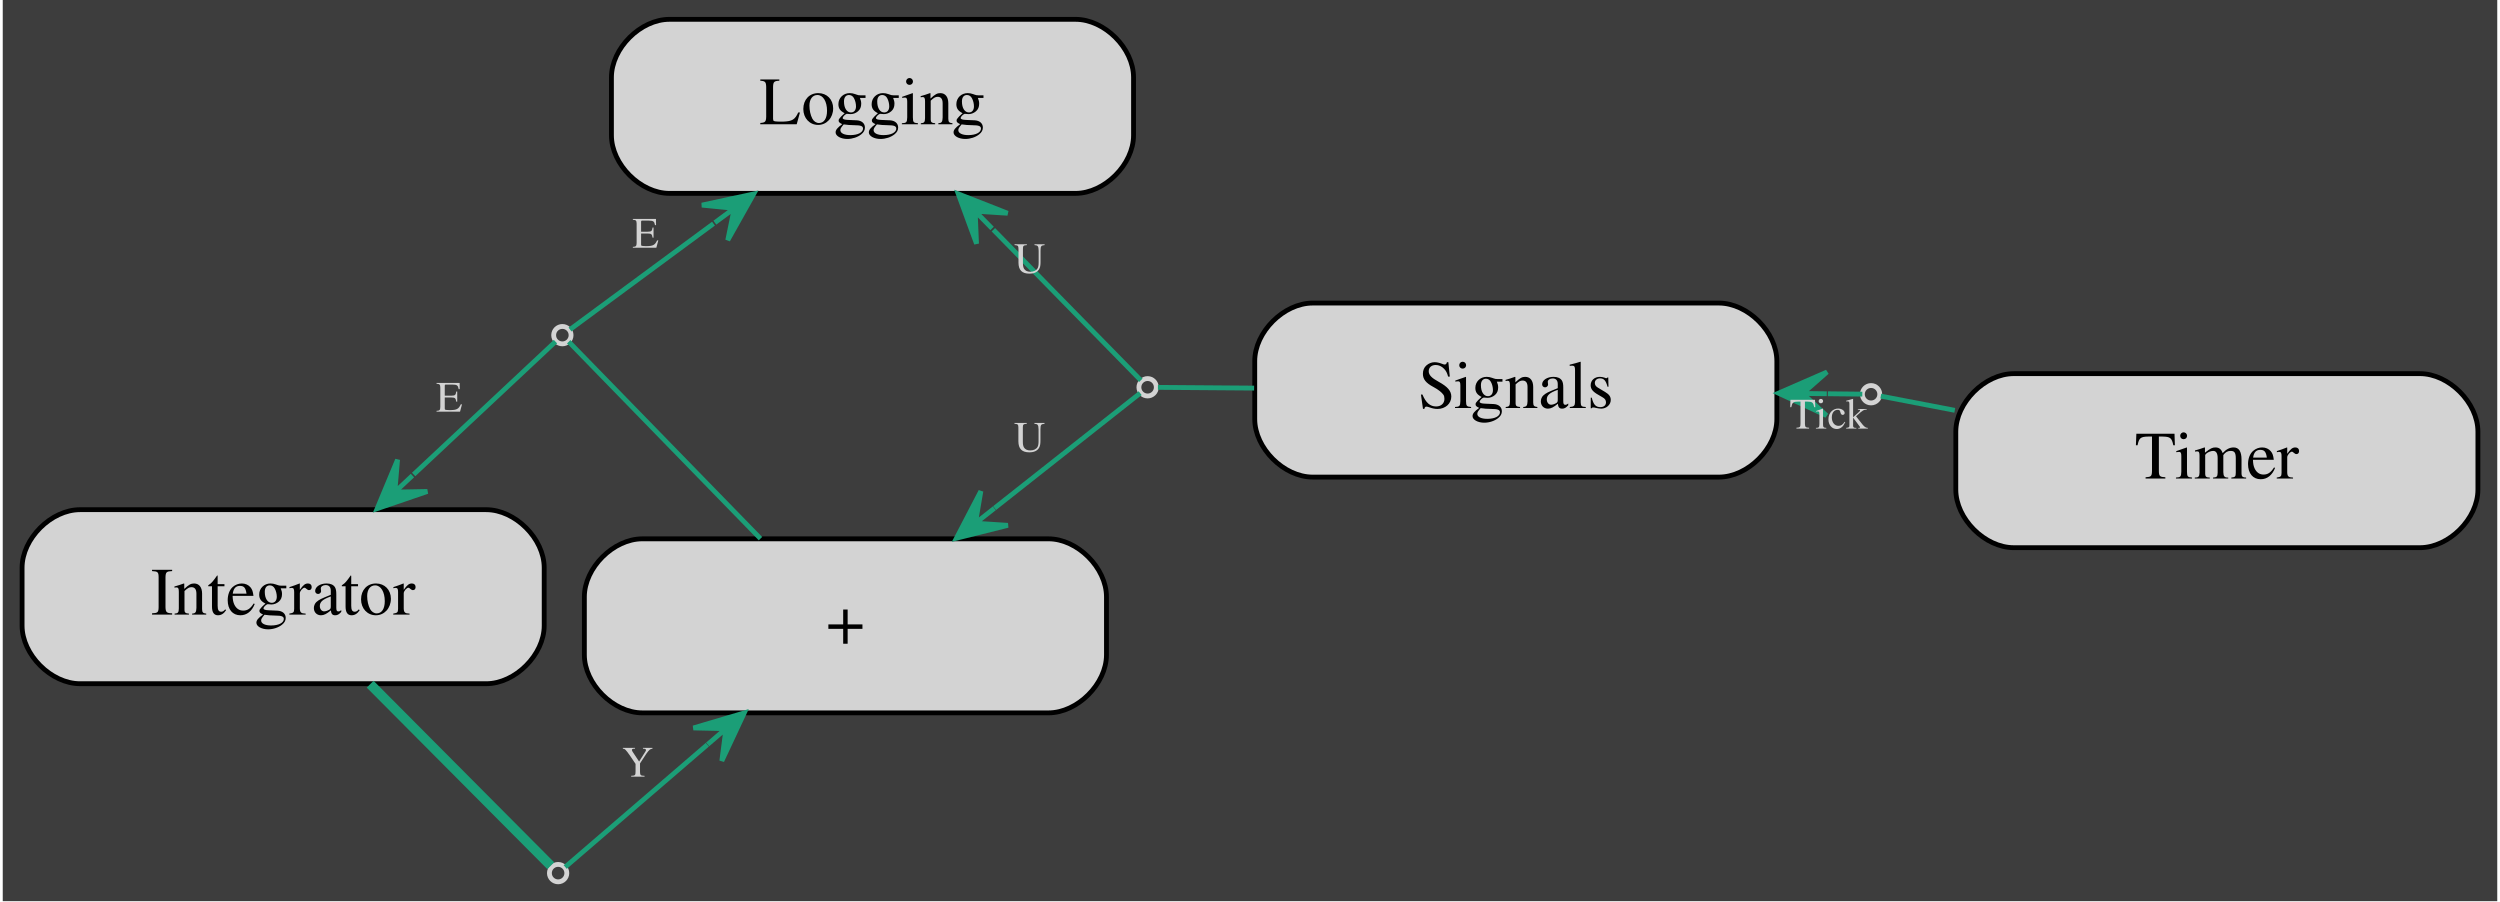
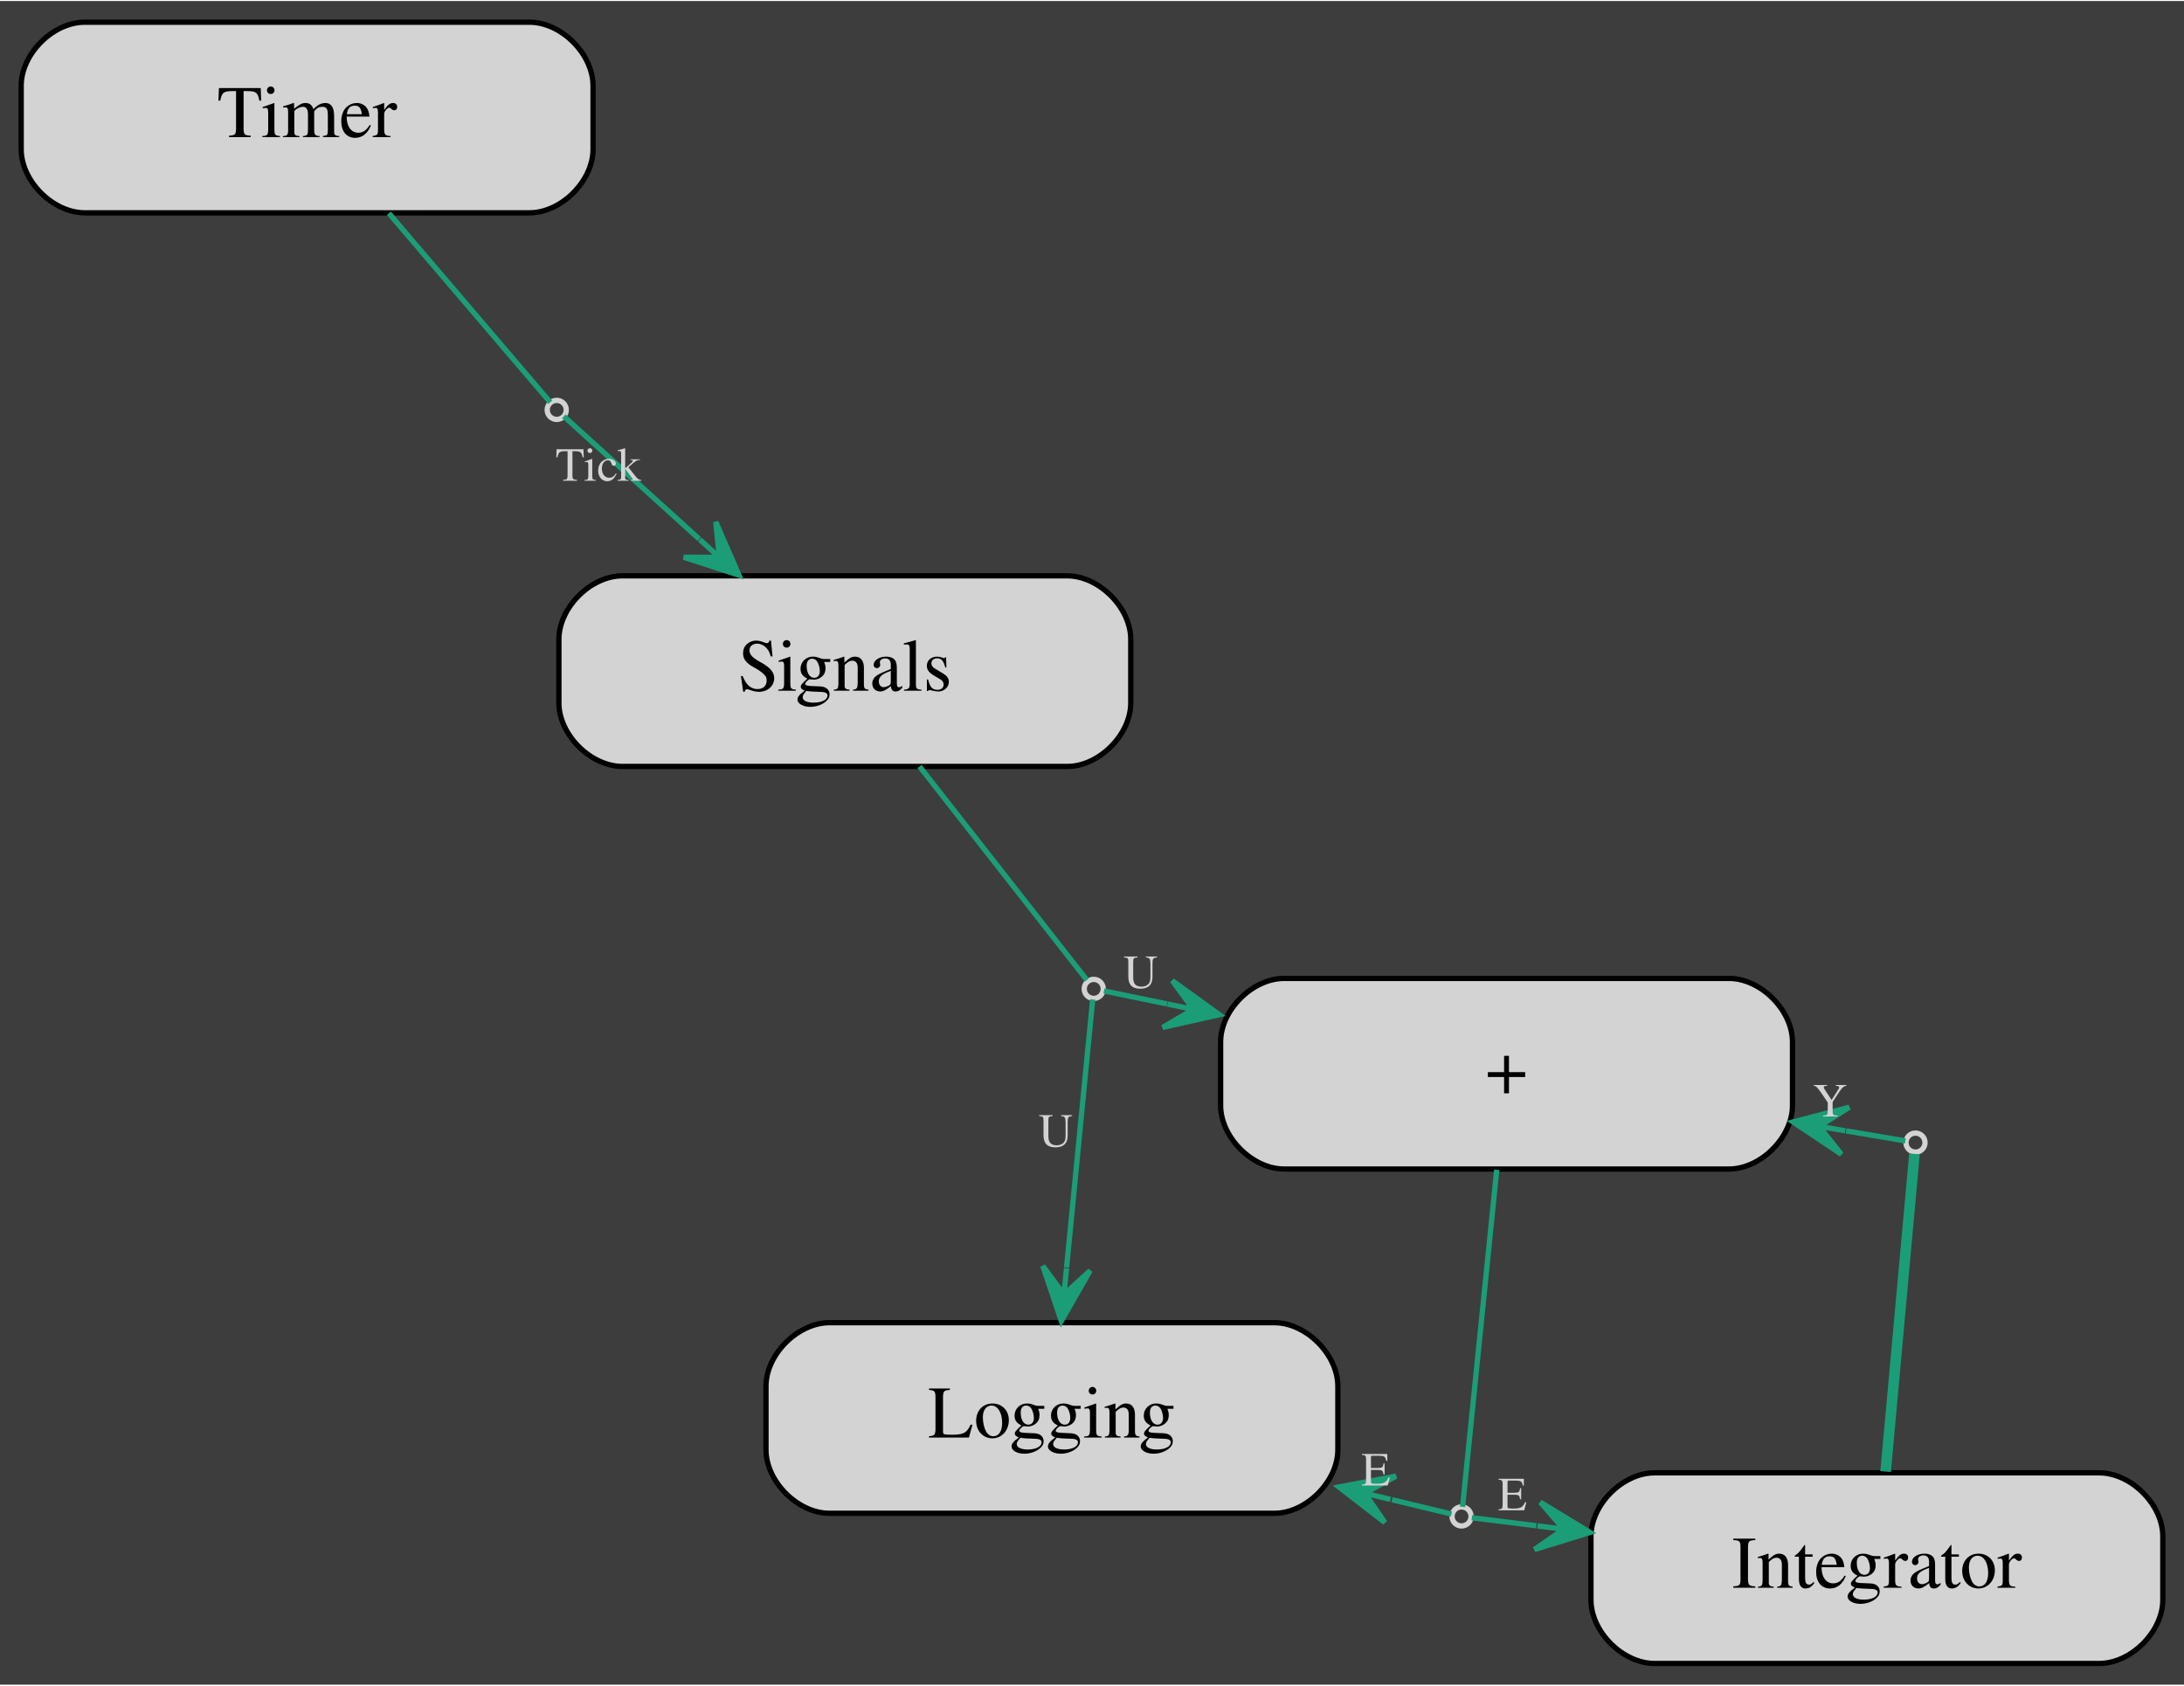
- <svg xmlns="http://www.w3.org/2000/svg" width="516pt" height="186pt" viewBox="0.00 0.00 516.00 186.41">
-   <g id="graph0" class="graph" transform="scale(1 1) rotate(0) translate(4 182.41)">
-     <polygon fill="#3d3d3d" stroke="transparent" points="-4,4 -4,-182.41 512,-182.41 512,4 -4,4" />
+ <svg xmlns="http://www.w3.org/2000/svg" width="412pt" height="318pt" viewBox="0.00 0.00 412.46 317.97">
+   <g id="graph0" class="graph" transform="scale(1 1) rotate(0) translate(4 313.97)">
+     <polygon fill="#3d3d3d" stroke="transparent" points="-4,4 -4,-313.97 408.46,-313.97 408.46,4 -4,4" />
    <g id="node1" class="node">
-       <path fill="lightgray" stroke="black" d="M496,-105.12C496,-105.12 412,-105.12 412,-105.12 406,-105.12 400,-99.12 400,-93.12 400,-93.12 400,-81.12 400,-81.12 400,-75.12 406,-69.12 412,-69.12 412,-69.12 496,-69.12 496,-69.12 502,-69.12 508,-75.12 508,-81.12 508,-81.12 508,-93.12 508,-93.12 508,-99.12 502,-105.12 496,-105.12" />
-       <text text-anchor="middle" x="454" y="-83.42" font-family="Times,serif" font-size="14.00">Timer</text>
+       <path fill="lightgray" stroke="black" d="M96,-309.97C96,-309.97 12,-309.97 12,-309.97 6,-309.97 0,-303.97 0,-297.97 0,-297.97 0,-285.97 0,-285.97 0,-279.97 6,-273.97 12,-273.97 12,-273.97 96,-273.97 96,-273.97 102,-273.97 108,-279.97 108,-285.97 108,-285.97 108,-297.97 108,-297.97 108,-303.97 102,-309.97 96,-309.97" />
+       <text text-anchor="middle" x="54" y="-288.27" font-family="Times,serif" font-size="14.00">Timer</text>
    </g>
    <g id="node6" class="node">
-       <ellipse fill="#3d3d3d" stroke="lightgray" cx="382.47" cy="-100.86" rx="1.8" ry="1.8" />
+       <ellipse fill="#3d3d3d" stroke="lightgray" cx="101.14" cy="-236.75" rx="1.8" ry="1.8" />
    </g>
    <g id="edge1" class="edge">
-       <path fill="none" stroke="#1b9e77" d="M399.79,-97.53C392.93,-98.85 387.32,-99.93 384.48,-100.47" />
+       <path fill="none" stroke="#1b9e77" d="M69.44,-273.89C81.04,-260.3 95.63,-243.2 99.91,-238.19" />
    </g>
    <g id="node2" class="node">
-       <path fill="lightgray" stroke="black" d="M350.98,-119.72C350.98,-119.72 266.98,-119.72 266.98,-119.72 260.98,-119.72 254.98,-113.72 254.98,-107.72 254.98,-107.72 254.98,-95.72 254.98,-95.72 254.98,-89.72 260.98,-83.72 266.98,-83.72 266.98,-83.72 350.98,-83.72 350.98,-83.72 356.98,-83.72 362.98,-89.72 362.98,-95.72 362.98,-95.72 362.98,-107.72 362.98,-107.72 362.98,-113.72 356.98,-119.72 350.98,-119.72" />
-       <text text-anchor="middle" x="308.98" y="-98.02" font-family="Times,serif" font-size="14.00">Signals</text>
+       <path fill="lightgray" stroke="black" d="M197.55,-205.41C197.55,-205.41 113.55,-205.41 113.55,-205.41 107.55,-205.41 101.55,-199.41 101.55,-193.41 101.55,-193.41 101.55,-181.41 101.55,-181.41 101.55,-175.41 107.55,-169.41 113.55,-169.41 113.55,-169.41 197.55,-169.41 197.55,-169.41 203.55,-169.41 209.55,-175.41 209.55,-181.41 209.55,-181.41 209.55,-193.41 209.55,-193.41 209.55,-199.41 203.55,-205.41 197.55,-205.41" />
+       <text text-anchor="middle" x="155.55" y="-183.71" font-family="Times,serif" font-size="14.00">Signals</text>
    </g>
    <g id="node7" class="node">
-       <ellipse fill="#3d3d3d" stroke="lightgray" cx="232.82" cy="-102.3" rx="1.8" ry="1.8" />
+       <ellipse fill="#3d3d3d" stroke="lightgray" cx="202.56" cy="-127.4" rx="1.8" ry="1.8" />
    </g>
    <g id="edge2" class="edge">
-       <path fill="none" stroke="#1b9e77" d="M254.85,-102.13C245.94,-102.2 238.46,-102.26 234.95,-102.28" />
+       <path fill="none" stroke="#1b9e77" d="M169.66,-169.41C181.34,-154.49 196.73,-134.84 201.26,-129.07" />
    </g>
    <g id="node3" class="node">
-       <path fill="lightgray" stroke="black" d="M212.31,-70.95C212.31,-70.95 128.31,-70.95 128.31,-70.95 122.31,-70.95 116.31,-64.95 116.31,-58.95 116.31,-58.95 116.31,-46.95 116.31,-46.95 116.31,-40.95 122.31,-34.95 128.31,-34.95 128.31,-34.95 212.31,-34.95 212.31,-34.95 218.31,-34.95 224.31,-40.95 224.31,-46.95 224.31,-46.95 224.31,-58.95 224.31,-58.95 224.31,-64.95 218.31,-70.95 212.31,-70.95" />
-       <text text-anchor="middle" x="170.31" y="-49.25" font-family="Times,serif" font-size="14.00">+</text>
+       <path fill="lightgray" stroke="black" d="M322.52,-129.38C322.52,-129.38 238.52,-129.38 238.52,-129.38 232.52,-129.38 226.52,-123.38 226.52,-117.38 226.52,-117.38 226.52,-105.38 226.52,-105.38 226.52,-99.38 232.52,-93.38 238.52,-93.38 238.52,-93.38 322.52,-93.38 322.52,-93.38 328.52,-93.38 334.52,-99.38 334.52,-105.38 334.52,-105.38 334.52,-117.38 334.52,-117.38 334.52,-123.38 328.52,-129.38 322.52,-129.38" />
+       <text text-anchor="middle" x="280.52" y="-107.68" font-family="Times,serif" font-size="14.00">+</text>
    </g>
    <g id="node8" class="node">
-       <ellipse fill="#3d3d3d" stroke="lightgray" cx="111.76" cy="-113.08" rx="1.8" ry="1.8" />
+       <ellipse fill="#3d3d3d" stroke="lightgray" cx="272.02" cy="-27.77" rx="1.8" ry="1.8" />
    </g>
    <g id="edge3" class="edge">
-       <path fill="none" stroke="#1b9e77" d="M152.74,-70.99C137.92,-86.21 118.3,-106.36 113.08,-111.72" />
+       <path fill="none" stroke="#1b9e77" d="M278.67,-93.24C276.49,-71.72 273.04,-37.73 272.21,-29.57" />
    </g>
    <g id="node4" class="node">
-       <path fill="lightgray" stroke="black" d="M96,-76.98C96,-76.98 12,-76.98 12,-76.98 6,-76.98 0,-70.98 0,-64.98 0,-64.98 0,-52.98 0,-52.98 0,-46.98 6,-40.98 12,-40.98 12,-40.98 96,-40.98 96,-40.98 102,-40.98 108,-46.98 108,-52.98 108,-52.98 108,-64.98 108,-64.98 108,-70.98 102,-76.98 96,-76.98" />
-       <text text-anchor="middle" x="54" y="-55.28" font-family="Times,serif" font-size="14.00">Integrator</text>
+       <path fill="lightgray" stroke="black" d="M392.46,-36C392.46,-36 308.46,-36 308.46,-36 302.46,-36 296.46,-30 296.46,-24 296.46,-24 296.46,-12 296.46,-12 296.46,-6 302.46,0 308.46,0 308.46,0 392.46,0 392.46,0 398.46,0 404.46,-6 404.46,-12 404.46,-12 404.46,-24 404.46,-24 404.46,-30 398.46,-36 392.46,-36" />
+       <text text-anchor="middle" x="350.46" y="-14.3" font-family="Times,serif" font-size="14.00">Integrator</text>
    </g>
    <g id="node9" class="node">
-       <ellipse fill="#3d3d3d" stroke="lightgray" cx="110.88" cy="-1.8" rx="1.8" ry="1.8" />
+       <ellipse fill="#3d3d3d" stroke="lightgray" cx="357.75" cy="-98.37" rx="1.8" ry="1.8" />
    </g>
    <g id="edge4" class="edge">
-       <path fill="none" stroke="#1b9e77" stroke-width="2" d="M72,-40.88C86.06,-26.75 104.08,-8.64 109.36,-3.33" />
+       <path fill="none" stroke="#1b9e77" stroke-width="2" d="M352.11,-36.24C353.96,-56.62 356.8,-87.86 357.56,-96.24" />
    </g>
    <g id="node5" class="node">
-       <path fill="lightgray" stroke="black" d="M217.91,-178.41C217.91,-178.41 133.91,-178.41 133.91,-178.41 127.91,-178.41 121.91,-172.41 121.91,-166.41 121.91,-166.41 121.91,-154.41 121.91,-154.41 121.91,-148.41 127.91,-142.41 133.91,-142.41 133.91,-142.41 217.91,-142.41 217.91,-142.41 223.91,-142.41 229.91,-148.41 229.91,-154.41 229.91,-154.41 229.91,-166.41 229.91,-166.41 229.91,-172.41 223.91,-178.41 217.91,-178.41" />
-       <text text-anchor="middle" x="175.91" y="-156.71" font-family="Times,serif" font-size="14.00">Logging</text>
+       <path fill="lightgray" stroke="black" d="M236.66,-64.36C236.66,-64.36 152.66,-64.36 152.66,-64.36 146.66,-64.36 140.66,-58.36 140.66,-52.36 140.66,-52.36 140.66,-40.36 140.66,-40.36 140.66,-34.36 146.66,-28.36 152.66,-28.36 152.66,-28.36 236.66,-28.36 236.66,-28.36 242.66,-28.36 248.66,-34.36 248.66,-40.36 248.66,-40.36 248.66,-52.36 248.66,-52.36 248.66,-58.36 242.66,-64.36 236.66,-64.36" />
+       <text text-anchor="middle" x="194.66" y="-42.66" font-family="Times,serif" font-size="14.00">Logging</text>
    </g>
    <g id="edge5" class="edge">
-       <path fill="none" stroke="#1b9e77" d="M380.66,-100.88C379.11,-100.9 376.64,-100.92 373.53,-100.96" />
-       <polygon fill="#1b9e77" stroke="#1b9e77" points="363.31,-101.08 373.25,-96.46 368.31,-101.02 373.31,-100.96 373.31,-100.96 373.31,-100.96 368.31,-101.02 373.36,-105.46 363.31,-101.08 363.31,-101.08" />
-       <text text-anchor="middle" x="373.67" y="-93.76" font-family="Times,serif" font-size="9.00" fill="lightgray">Tick</text>
+       <path fill="none" stroke="#1b9e77" d="M102.49,-235.53C106.21,-232.16 117.1,-222.28 128.06,-212.35" />
+       <polygon fill="#1b9e77" stroke="#1b9e77" points="135.56,-205.54 131.18,-215.59 131.86,-208.9 128.16,-212.26 128.16,-212.26 128.16,-212.26 131.86,-208.9 125.13,-208.92 135.56,-205.54 135.56,-205.54" />
+       <text text-anchor="middle" x="108.99" y="-223.37" font-family="Times,serif" font-size="9.00" fill="lightgray">Tick</text>
    </g>
    <g id="edge6" class="edge">
-       <path fill="none" stroke="#1b9e77" d="M231.28,-101.08C226.92,-97.64 214,-87.44 201.17,-77.31" />
-       <polygon fill="#1b9e77" stroke="#1b9e77" points="193.27,-71.08 203.91,-73.74 197.2,-74.18 201.12,-77.27 201.12,-77.27 201.12,-77.27 197.2,-74.18 198.33,-80.81 193.27,-71.08 193.27,-71.08" />
-       <text text-anchor="middle" x="208.4" y="-88.97" font-family="Times,serif" font-size="9.00" fill="lightgray">U</text>
+       <path fill="none" stroke="#1b9e77" d="M204.49,-127.01C206.8,-126.53 211.04,-125.66 216.39,-124.56" />
+       <polygon fill="#1b9e77" stroke="#1b9e77" points="226.28,-122.53 217.39,-128.95 221.38,-123.53 216.48,-124.54 216.48,-124.54 216.48,-124.54 221.38,-123.53 215.58,-120.13 226.28,-122.53 226.28,-122.53" />
+       <text text-anchor="middle" x="211.4" y="-127.56" font-family="Times,serif" font-size="9.00" fill="lightgray">U</text>
    </g>
    <g id="edge9" class="edge">
-       <path fill="none" stroke="#1b9e77" d="M231.42,-103.74C227.09,-108.15 213.54,-121.99 200.91,-134.89" />
-       <polygon fill="#1b9e77" stroke="#1b9e77" points="193.65,-142.3 197.43,-132 197.15,-138.72 200.65,-135.15 200.65,-135.15 200.65,-135.15 197.15,-138.72 203.86,-138.3 193.65,-142.3 193.65,-142.3" />
-       <text text-anchor="middle" x="208.42" y="-125.93" font-family="Times,serif" font-size="9.00" fill="lightgray">U</text>
+       <path fill="none" stroke="#1b9e77" d="M202.36,-125.4C201.68,-118.42 199.35,-94.5 197.43,-74.78" />
+       <polygon fill="#1b9e77" stroke="#1b9e77" points="196.44,-64.68 201.89,-74.2 196.93,-69.66 197.42,-74.64 197.42,-74.64 197.42,-74.64 196.93,-69.66 192.94,-75.07 196.44,-64.68 196.44,-64.68" />
+       <text text-anchor="middle" x="195.38" y="-97.6" font-family="Times,serif" font-size="9.00" fill="lightgray">U</text>
    </g>
    <g id="edge8" class="edge">
-       <path fill="none" stroke="#1b9e77" d="M110.33,-111.74C106.13,-107.81 93.33,-95.82 80.99,-84.26" />
-       <polygon fill="#1b9e77" stroke="#1b9e77" points="73.45,-77.2 83.83,-80.75 77.1,-80.62 80.75,-84.04 80.75,-84.04 80.75,-84.04 77.1,-80.62 77.67,-87.32 73.45,-77.2 73.45,-77.2" />
-       <text text-anchor="middle" x="88.37" y="-97.25" font-family="Times,serif" font-size="9.00" fill="lightgray">E</text>
+       <path fill="none" stroke="#1b9e77" d="M273.96,-27.52C276.32,-27.23 280.67,-26.69 286.15,-26.01" />
+       <polygon fill="#1b9e77" stroke="#1b9e77" points="296.28,-24.75 286.91,-30.45 291.32,-25.36 286.35,-25.98 286.35,-25.98 286.35,-25.98 291.32,-25.36 285.8,-21.52 296.28,-24.75 296.28,-24.75" />
+       <text text-anchor="middle" x="281.64" y="-28.93" font-family="Times,serif" font-size="9.00" fill="lightgray">E</text>
    </g>
    <g id="edge10" class="edge">
-       <path fill="none" stroke="#1b9e77" d="M113.34,-114.25C117.68,-117.45 130.26,-126.74 143.02,-136.15" />
-       <polygon fill="#1b9e77" stroke="#1b9e77" points="151.34,-142.29 140.63,-139.98 147.32,-139.32 143.3,-136.35 143.3,-136.35 143.3,-136.35 147.32,-139.32 145.97,-132.73 151.34,-142.29 151.34,-142.29" />
-       <text text-anchor="middle" x="128.98" y="-131.17" font-family="Times,serif" font-size="9.00" fill="lightgray">E</text>
+       <path fill="none" stroke="#1b9e77" d="M270.11,-28.22C267.9,-28.76 263.91,-29.71 258.88,-30.92" />
+       <polygon fill="#1b9e77" stroke="#1b9e77" points="248.86,-33.33 257.54,-26.62 253.73,-32.16 258.59,-30.99 258.59,-30.99 258.59,-30.99 253.73,-32.16 259.64,-35.37 248.86,-33.33 248.86,-33.33" />
+       <text text-anchor="middle" x="255.85" y="-33.61" font-family="Times,serif" font-size="9.00" fill="lightgray">E</text>
    </g>
    <g id="edge7" class="edge">
-       <path fill="none" stroke="#1b9e77" d="M112.35,-3.06C116.59,-6.71 129.3,-17.65 141.75,-28.37" />
-       <polygon fill="#1b9e77" stroke="#1b9e77" points="149.39,-34.94 138.87,-31.83 145.6,-31.68 141.81,-28.42 141.81,-28.42 141.81,-28.42 145.6,-31.68 144.74,-25.01 149.39,-34.94 149.39,-34.94" />
-       <text text-anchor="middle" x="127.32" y="-21.76" font-family="Times,serif" font-size="9.00" fill="lightgray">Y</text>
+       <path fill="none" stroke="#1b9e77" d="M355.84,-98.69C353.64,-99.06 349.66,-99.74 344.64,-100.58" />
+       <polygon fill="#1b9e77" stroke="#1b9e77" points="334.63,-102.27 343.75,-96.17 339.56,-101.44 344.49,-100.6 344.49,-100.6 344.49,-100.6 339.56,-101.44 345.24,-105.04 334.63,-102.27 334.63,-102.27" />
+       <text text-anchor="middle" x="341.6" y="-103.3" font-family="Times,serif" font-size="9.00" fill="lightgray">Y</text>
    </g>
  </g>
</svg>
